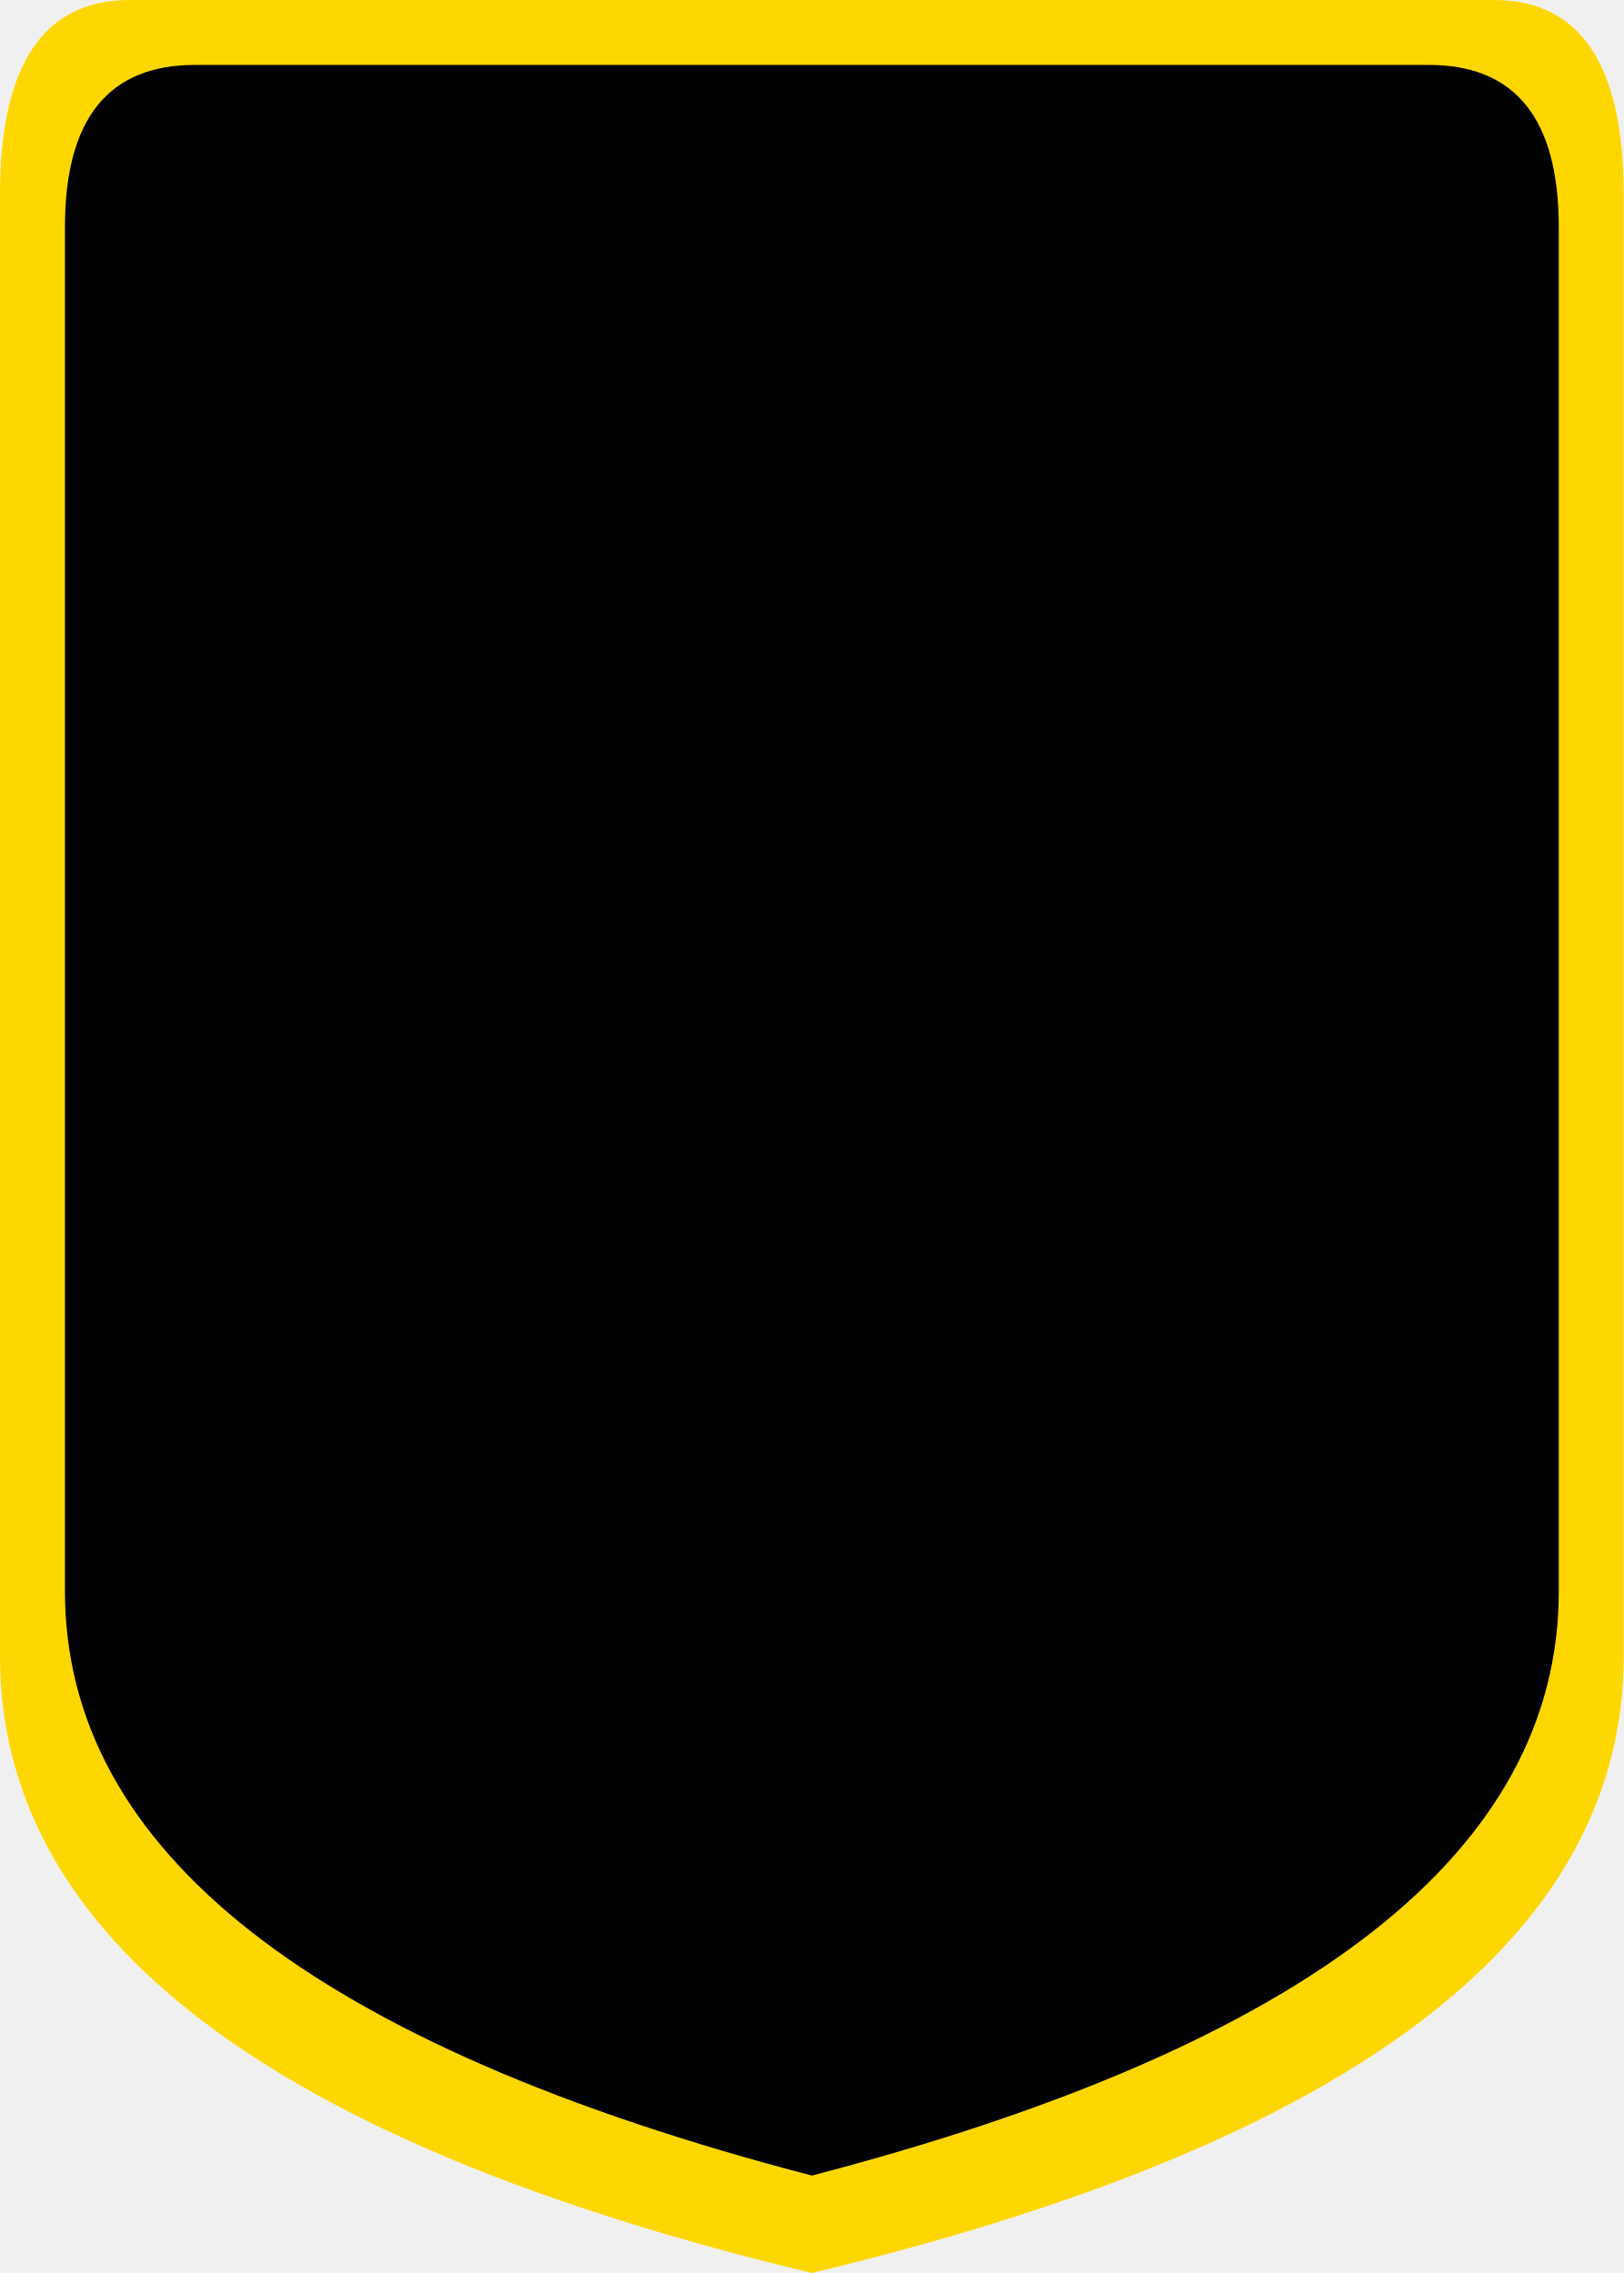
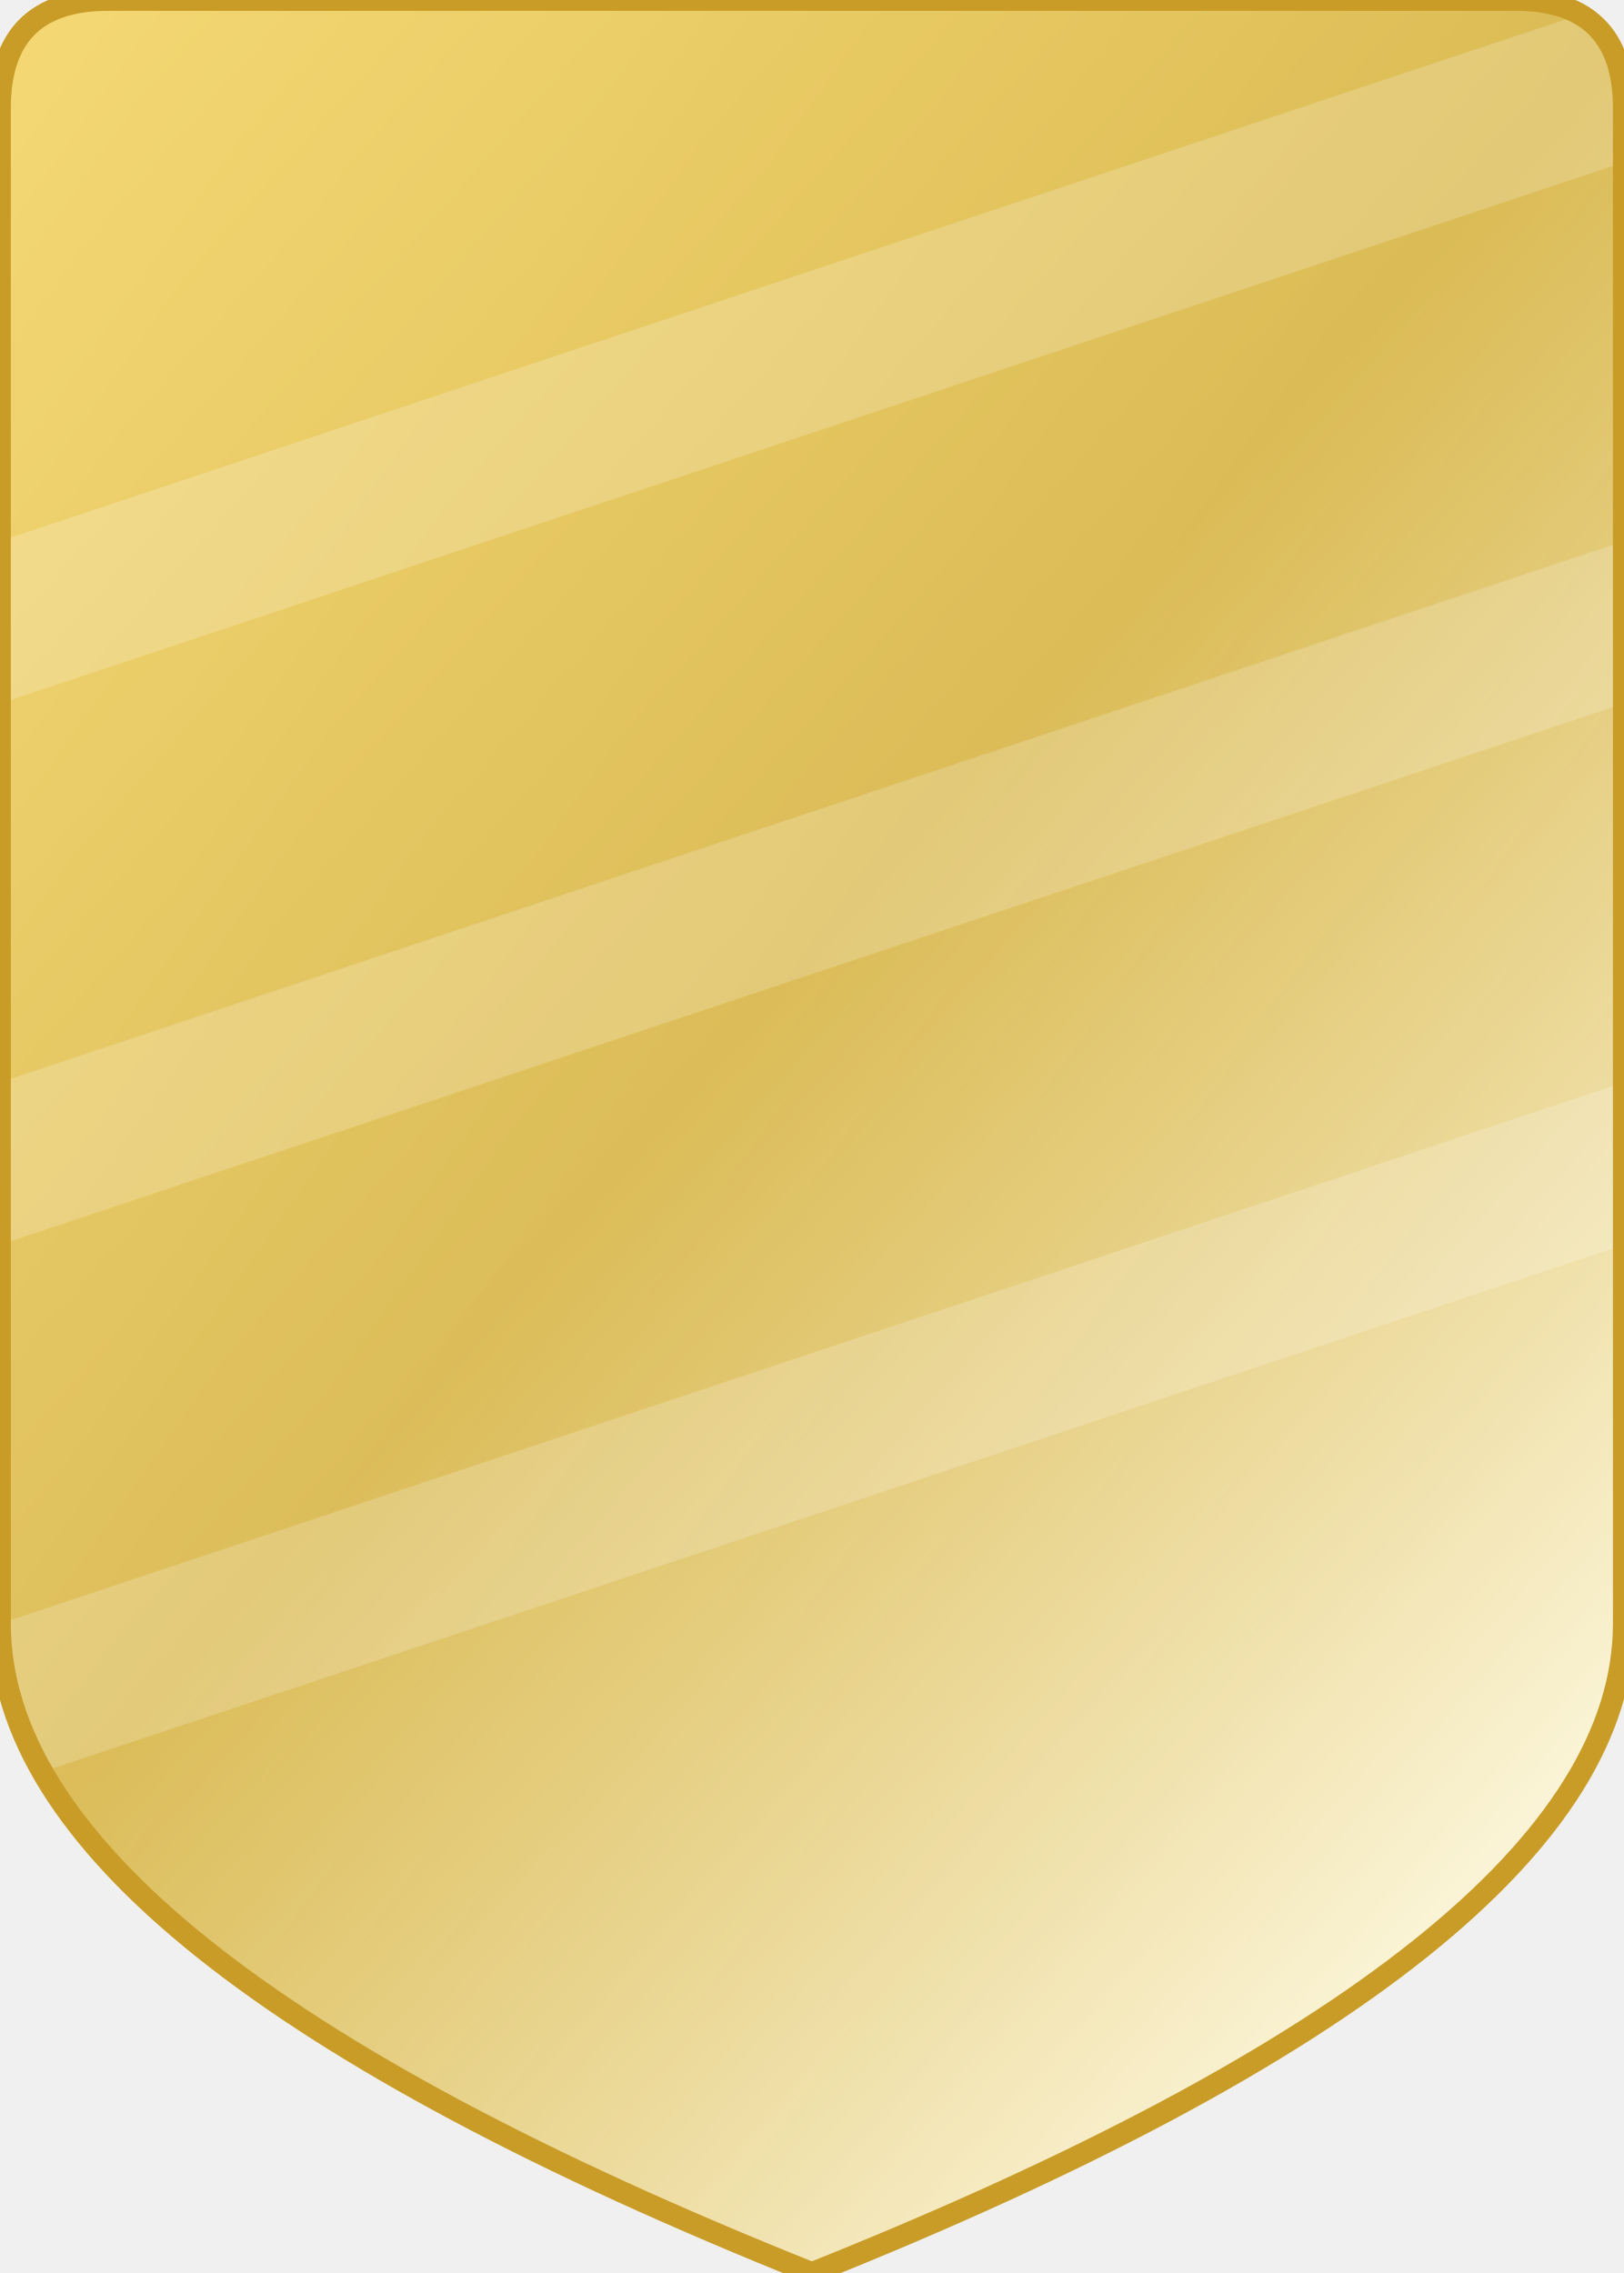
- <svg xmlns="http://www.w3.org/2000/svg" viewBox="0 0 100 140" preserveAspectRatio="xMidYMid meet">
-   <path d="M8,0 H92 Q100,0 100,12 V102 Q100,128 50,140 Q0,128 0,102 V12 Q0,0 8,0 Z" fill="#FFD700" />
-   <path d="M12,4 H88 Q96,4 96,14 V98 Q96,122 50,134 Q4,122 4,98 V14 Q4,4 12,4 Z" fill="black" />
+ <svg xmlns="http://www.w3.org/2000/svg" width="100%" height="100%" viewBox="0 0 300 420" preserveAspectRatio="xMidYMid meet">
+   <defs>
+     <linearGradient id="goldGradient" x1="0" y1="0" x2="0.8" y2="1">
+       <stop offset="0%" stop-color="#f0c838" />
+       <stop offset="50%" stop-color="#d4af37" />
+       <stop offset="100%" stop-color="#fffbe6" />
+     </linearGradient>
+     <linearGradient id="shine" x1="0" y1="0" x2="1" y2="1">
+       <stop offset="0%" stop-color="rgba(255,255,255,0.3)" />
+       <stop offset="100%" stop-color="rgba(255,255,255,0)" />
+     </linearGradient>
+     <clipPath id="shieldShape">
+       <path d="M20,0 H280 Q300,0 300,20 V300 Q300,360 150,420 Q0,360 0,300 V20 Q0,0 20,0 Z" />
+     </clipPath>
+   </defs>
+   <rect width="300" height="420" fill="url(#goldGradient)" clip-path="url(#shieldShape)" />
+   <g clip-path="url(#shieldShape)" opacity="0.2">
+     <polygon points="0,100 300,0 300,30 0,130" fill="white" />
+     <polygon points="0,200 300,100 300,130 0,230" fill="white" />
+     <polygon points="0,300 300,200 300,230 0,330" fill="white" />
+   </g>
+   <rect width="300" height="420" fill="url(#shine)" clip-path="url(#shieldShape)" />
+   <path d="M20,0 H280 Q300,0 300,20 V300 Q300,360 150,420 Q0,360 0,300 V20 Q0,0 20,0 Z" fill="none" stroke="#c89c27" stroke-width="4" />
</svg>
